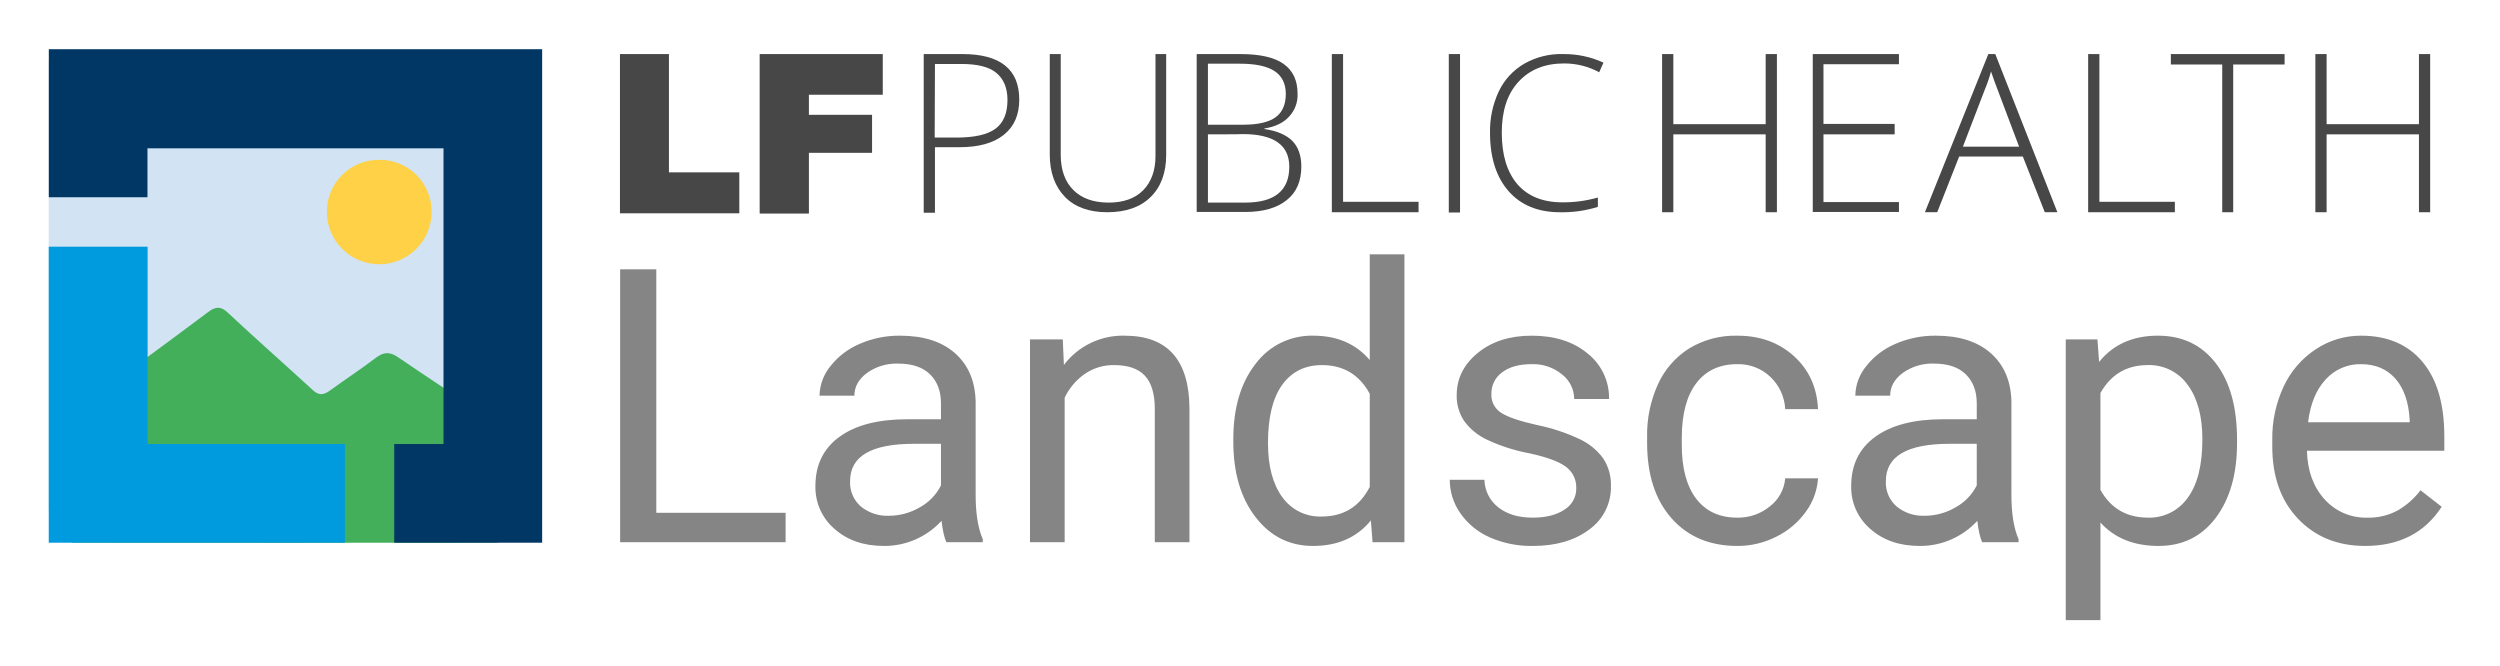
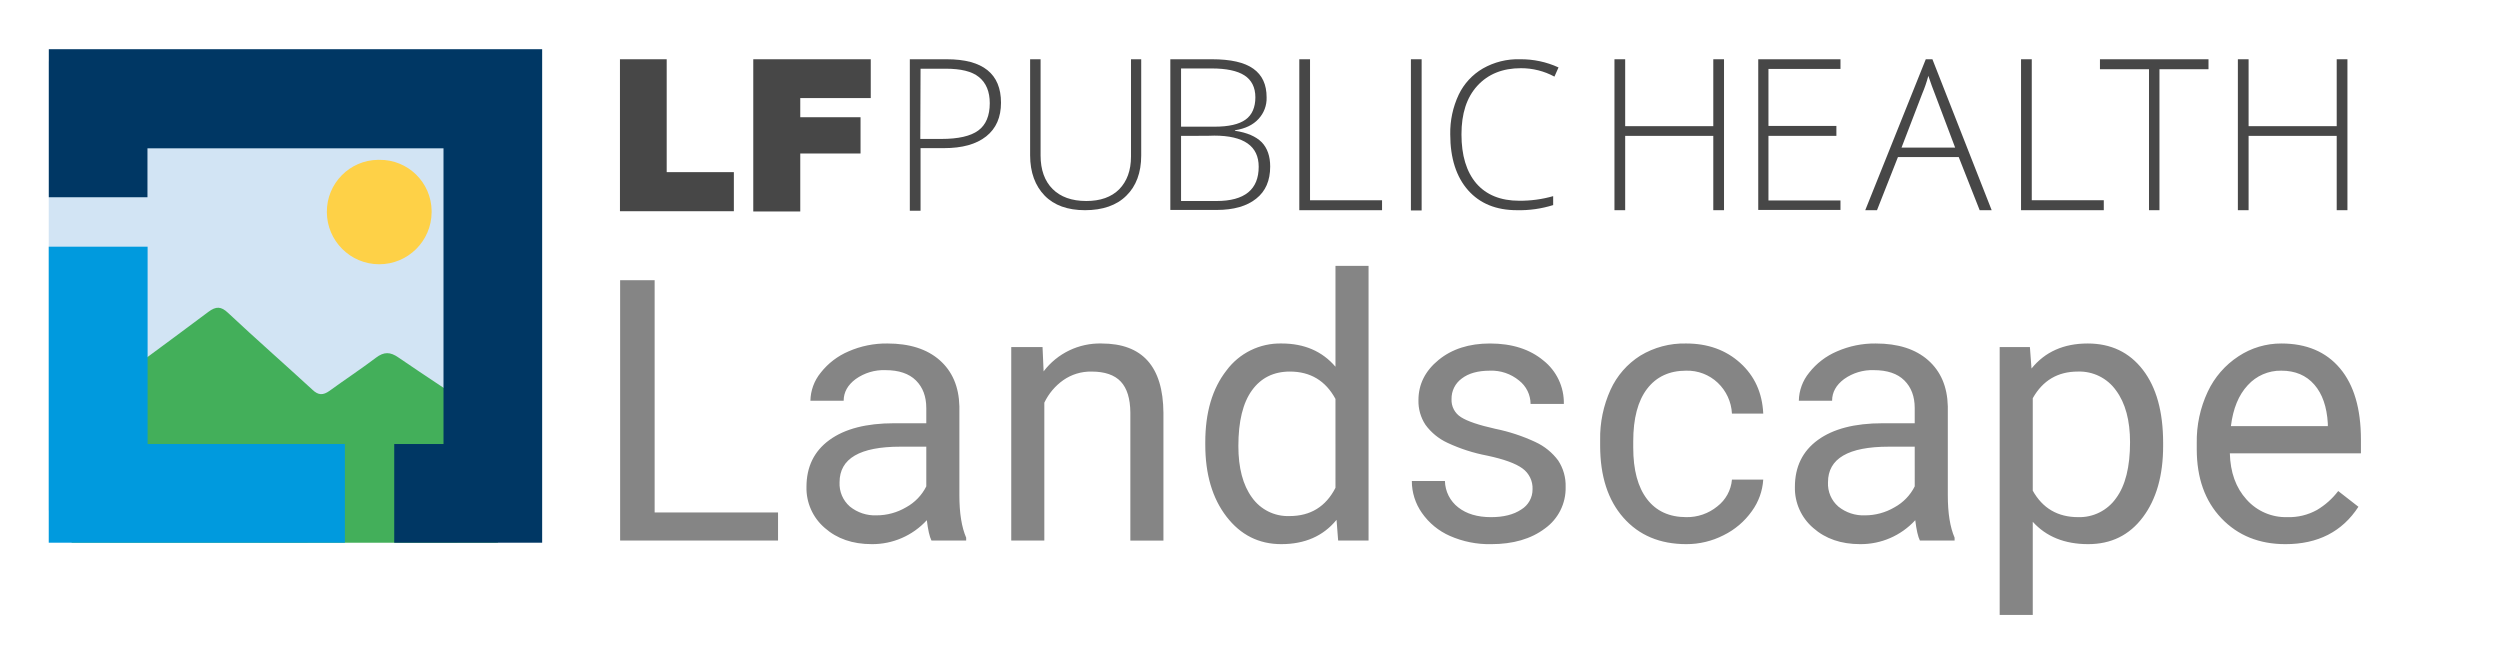
<svg xmlns="http://www.w3.org/2000/svg" id="Layer_1" data-name="Layer 1" viewBox="0 0 968.24 257.74">
  <defs>
    <style>.cls-1{fill:none;}.cls-2{fill:#fc0;}.cls-3{fill:#d2e4f4;}.cls-4{fill:#fed147;}.cls-5{clip-path:url(#clip-path);}.cls-6{fill:#43af5a;}.cls-7{fill:#666;opacity:0.8;isolation:isolate;}.cls-8{fill:#009ade;}.cls-9{fill:#003764;}.cls-10{fill:#474747;}</style>
    <clipPath id="clip-path">
      <rect class="cls-1" x="27.744" y="103.439" width="165.108" height="130.182" />
    </clipPath>
  </defs>
  <path class="cls-1" d="M754.986,67.331a8.48,8.48,0,0,0,2.715-6.656,9.03,9.03,0,0,0-2.507-6.826q-2.508-2.412-7.486-2.489h-10.068v18.403h9.804Q752.27,69.763,754.986,67.331Zm-12.083,128.324a11.505,11.505,0,0,0,3.962,9.293,15.225,15.225,0,0,0,10.182,3.349,22.22,22.22,0,0,0,11.275-3.076,18.612,18.612,0,0,0,7.721-7.994v-15.17h-9.908q-23.234,0-23.232,13.598Zm-205.609-42.297q-9.295,0-14.487,7.175-5.194,7.175-5.193,21.25,0,12.575,5.193,19.68a16.784,16.784,0,0,0,14.35,7.107q12.024,0,17.56-10.797v-33.96q-5.672-10.454-17.424-10.455Zm14.134-85.235q2.678-2.395,2.678-6.92a9.499,9.499,0,0,0-2.715-7.109,10.472,10.472,0,0,0-7.467-2.734h-11.727v19.157h11.463q5.09,0,7.768-2.394Zm137.415,9.974h15.914l-7.957-22.777-7.957,22.777Zm227.279,74.919a16.864,16.864,0,0,0-12.846,5.57q-5.193,5.569-6.423,15.613h37.035v-.956q-.548-9.636-5.193-14.93-4.647-5.295-12.573-5.297Zm-515.043-101.656h-6.675v39.52h6.222q7.504,0,11.52-4.686,4.017-4.686,4.092-13.455v-3.048q0-8.92-3.884-13.625-3.885-4.706-11.275-4.706Zm-35.845,144.295a11.505,11.505,0,0,0,3.964,9.293,15.224,15.224,0,0,0,10.181,3.349,22.22,22.22,0,0,0,11.275-3.076,18.605,18.605,0,0,0,7.721-7.994v-15.17h-9.907q-23.234,0-23.233,13.598Zm473.127-42.297q-11.479,0-17.22,10.182v35.327q5.671,10.113,17.356,10.113a17.087,17.087,0,0,0,14.452-7.209q5.365-7.208,5.365-21.422-0-12.505-5.33-19.748a17.17,17.17,0,0,0-14.623-7.243Z" />
  <path class="cls-2" d="M166.521,99.583a25.272,25.272,0,1,0-.25.001Q166.396,99.584,166.521,99.583Z" />
  <path class="cls-3" d="M18.877,23.73H193.825v173.975H18.877Z" />
  <g id="gPSyY2">
    <path class="cls-4" d="M146.927,61.903a20.017,20.017,0,0,1,20.239,19.792v0q.003.273-.001.546a20.288,20.288,0,0,1-40.575-.1,20.078,20.078,0,0,1,19.916-20.238q.211-.002.422.001Z" />
    <g class="cls-5">
      <path class="cls-6" d="M14.433,123.137V49.024c0-9.375,4.116-13.125,14.408-13.125H191.875c9.75,0,13.758,3.553,13.866,12.434q.163,74.459,0,148.918c0,8.98-4.441,12.928-14.408,12.928-54.381.099-108.653,0-163.034,0-9.316,0-13.866-4.244-13.866-12.632Zm95.762-75.002c-25.674,0-51.348.099-76.913-.099-3.9,0-5.633.789-5.633,4.737.108,33.652.108,67.205.108,100.857,0,1.48-.758,3.454,1.3,4.145,1.733.691,2.817-.987,4.008-1.776,15.924-11.744,31.848-23.389,47.664-35.231,2.925-2.171,4.875-2.171,7.583.395,10.724,10.066,21.882,19.836,32.715,29.803,2.275,2.171,4.116,2.171,6.608.395,5.958-4.342,12.133-8.388,17.982-12.829,3.142-2.368,5.525-2.27,8.666-.099,10.833,7.401,21.774,14.606,32.823,21.81,1.3.888,2.6,2.665,4.441,1.875s1.192-2.763,1.192-4.342q0-52.402.108-104.706c0-4.046-1.3-5.132-5.633-5.132-25.674.197-51.348.197-77.021.197Z" />
    </g>
  </g>
-   <path class="cls-7" d="M254.183,104.313H240.175V209.989h64.089V198.595h-50.081V104.313Zm123.678,51.17q-.291-11.903-7.984-18.69-7.693-6.785-21.265-6.786a38.095,38.095,0,0,0-15.715,3.193,28.494,28.494,0,0,0-11.323,8.674,18.528,18.528,0,0,0-4.173,11.359h13.5q0-5.152,4.864-8.782a19.579,19.579,0,0,1,12.047-3.629q8.202,0,12.412,4.174,4.208,4.174,4.209,11.212V162.377H351.368q-16.912,0-26.237,6.786-9.327,6.787-9.326,19.052a21.248,21.248,0,0,0,7.438,16.657q7.44,6.569,19.052,6.567a29.955,29.955,0,0,0,22.355-9.725q.726,5.954,1.888,8.274h14.08v-1.162q-2.758-6.385-2.757-17.201ZM364.433,187.998a19.762,19.762,0,0,1-8.2,8.491,23.602,23.602,0,0,1-11.977,3.267,16.171,16.171,0,0,1-10.814-3.558,12.22,12.22,0,0,1-4.209-9.87q0-14.443,24.678-14.444h10.523Zm71.129-57.992a28.615,28.615,0,0,0-23.517,11.323l-.435-9.871H398.91v78.532h13.426v-55.958a23.655,23.655,0,0,1,7.694-9.145,19.381,19.381,0,0,1,11.467-3.484q8.057,0,11.868,4.065,3.81,4.066,3.883,12.556v51.967h13.426V158.096q-.217-28.089-25.112-28.089Zm94.935,9.435q-8.057-9.435-21.846-9.435a27.081,27.081,0,0,0-22.428,10.996q-8.565,10.996-8.564,29.069v1.015q0,18.003,8.602,29.178,8.601,11.177,22.245,11.176,14.371,0,22.427-9.871l.653,8.42h12.339V98.506H530.497Zm0,49.137q-5.878,11.47-18.652,11.468a17.828,17.828,0,0,1-15.242-7.548q-5.517-7.548-5.516-20.904,0-14.951,5.516-22.572,5.514-7.621,15.387-7.621,12.482,0,18.508,11.105Zm81.146-18.58a72.473,72.473,0,0,0-16.294-5.371q-10.055-2.248-13.9-4.717a8.143,8.143,0,0,1-3.846-7.331,10.052,10.052,0,0,1,4.136-8.347q4.137-3.193,11.468-3.194a17.545,17.545,0,0,1,11.794,3.993,12.122,12.122,0,0,1,4.681,9.508h13.5a21.902,21.902,0,0,0-8.31-17.637q-8.313-6.895-21.665-6.896-12.703,0-20.867,6.678-8.166,6.678-8.166,16.331a17.357,17.357,0,0,0,2.868,10.016,23.021,23.021,0,0,0,8.854,7.257,67.622,67.622,0,0,0,16.186,5.226q10.196,2.177,14.298,5.19a9.889,9.889,0,0,1,4.1,8.455,9.479,9.479,0,0,1-4.608,8.238q-4.61,3.086-12.23,3.085-8.274,0-13.319-3.956a13.897,13.897,0,0,1-5.407-10.706h-13.429a22.474,22.474,0,0,0,4.101,12.955,27.135,27.135,0,0,0,11.359,9.326,39.556,39.556,0,0,0,16.693,3.339q13.426,0,21.847-6.351a20.097,20.097,0,0,0,8.419-16.875A18.478,18.478,0,0,0,620.896,177.51a23.773,23.773,0,0,0-9.255-7.512Zm45.325-21.593q5.623-7.366,15.859-7.367a17.951,17.951,0,0,1,12.81,4.9,18.51,18.51,0,0,1,5.77,12.52H704.109q-.582-12.628-9.326-20.539-8.747-7.911-21.955-7.912a34.327,34.327,0,0,0-18.617,4.936,32.057,32.057,0,0,0-12.084,13.862,47.276,47.276,0,0,0-4.211,20.396v2.25q0,18.581,9.473,29.287,9.47,10.707,25.512,10.705a32.998,32.998,0,0,0,15.134-3.628,30.605,30.605,0,0,0,11.43-9.725,24.36,24.36,0,0,0,4.645-12.846H691.407a15.324,15.324,0,0,1-5.95,10.886,19.342,19.342,0,0,1-12.557,4.355q-10.381,0-15.968-7.33-5.59-7.33-5.588-20.904v-2.541q0-13.935,5.624-21.302Zm122.045,7.077q-.291-11.903-7.984-18.69-7.693-6.785-21.265-6.786a38.095,38.095,0,0,0-15.714,3.193,28.485,28.485,0,0,0-11.323,8.674,18.529,18.529,0,0,0-4.174,11.359H732.053q0-5.152,4.864-8.782a19.58,19.58,0,0,1,12.048-3.629q8.201,0,12.411,4.174t4.211,11.212V162.377H752.521q-16.912,0-26.238,6.786-9.326,6.787-9.326,19.052a21.248,21.248,0,0,0,7.44,16.657q7.439,6.569,19.051,6.567a29.957,29.957,0,0,0,22.356-9.725q.723,5.954,1.887,8.274h14.08v-1.162q-2.76-6.385-2.758-17.201Zm-13.426,32.516a19.769,19.769,0,0,1-8.202,8.491,23.601,23.601,0,0,1-11.976,3.267,16.172,16.172,0,0,1-10.815-3.558,12.22,12.22,0,0,1-4.208-9.87q0-14.443,24.677-14.444H765.586Zm70.184-57.992q-14.588,0-22.79,10.162l-.653-8.71H800.061V240.183h13.428V202.369q8.2,9.073,22.499,9.071,14.007,0,22.21-10.959,8.2-10.959,8.201-28.887v-1.233q-0-19.015-8.238-29.687-8.238-10.669-22.391-10.669Zm11.503,62.819a18.15,18.15,0,0,1-15.351,7.658q-12.409,0-18.434-10.743V152.215q6.097-10.814,18.29-10.815a18.238,18.238,0,0,1,15.532,7.693q5.662,7.694,5.661,20.976,0,15.098-5.699,22.754Zm67.101-62.819a31.384,31.384,0,0,0-17.383,5.19,34.808,34.808,0,0,0-12.484,14.371,47.129,47.129,0,0,0-4.464,20.867v2.467q0,17.565,10.016,28.052,10.016,10.489,25.984,10.487,19.742,0,29.612-15.168l-8.2-6.387a30.257,30.257,0,0,1-8.638,7.693,23.389,23.389,0,0,1-12.048,2.903,21.331,21.331,0,0,1-16.513-7.149q-6.495-7.148-6.785-18.762h53.202v-5.589q0-18.797-8.493-28.887-8.49-10.089-23.806-10.089ZM933.247,163.538h-39.338q1.306-10.67,6.822-16.584a17.913,17.913,0,0,1,13.645-5.916q8.418,0,13.355,5.625,4.935,5.626,5.516,15.858Z" />
+   <path class="cls-7" d="M253.54,108.513H240.172v100.846h61.159V198.485H253.54V108.513Zm118.024,48.831q-.278-11.359-7.619-17.836-7.342-6.475-20.293-6.476a36.354,36.354,0,0,0-14.997,3.047,27.191,27.191,0,0,0-10.805,8.277,17.681,17.681,0,0,0-3.983,10.84h12.883q0-4.916,4.641-8.381a18.684,18.684,0,0,1,11.497-3.464q7.827,0,11.844,3.984,4.016,3.984,4.017,10.7v5.888H346.282q-16.139,0-25.038,6.476-8.901,6.477-8.9,18.181a20.277,20.277,0,0,0,7.098,15.896q7.099,6.268,18.181,6.267a28.585,28.585,0,0,0,21.333-9.281q.692,5.681,1.801,7.896h13.437v-1.109q-2.632-6.093-2.631-16.415Zm-12.814,31.029a18.859,18.859,0,0,1-7.825,8.103,22.523,22.523,0,0,1-11.43,3.118,15.431,15.431,0,0,1-10.32-3.396,11.662,11.662,0,0,1-4.017-9.419q0-13.782,23.55-13.783h10.042Zm67.878-55.341a27.307,27.307,0,0,0-22.442,10.805l-.416-9.42H391.651v74.942h12.812v-53.4a22.574,22.574,0,0,1,7.343-8.727,18.495,18.495,0,0,1,10.943-3.325q7.688,0,11.325,3.879,3.636,3.88,3.706,11.982v49.592h12.812v-49.522q-.207-26.805-23.964-26.805Zm90.595,9.004q-7.688-9.004-20.847-9.004a25.843,25.843,0,0,0-21.403,10.493q-8.174,10.493-8.173,27.74v.969q0,17.18,8.208,27.844,8.207,10.666,21.228,10.665,13.714,0,21.402-9.42l.623,8.035h11.775V102.971H517.223Zm0,46.891Q511.613,199.872,499.423,199.87a17.013,17.013,0,0,1-14.546-7.203q-5.265-7.203-5.264-19.948,0-14.268,5.264-21.541,5.262-7.273,14.683-7.273,11.911,0,17.661,10.597Zm77.436-17.73a69.16,69.16,0,0,0-15.549-5.126q-9.595-2.145-13.264-4.502a7.77,7.77,0,0,1-3.67-6.996,9.593,9.593,0,0,1,3.947-7.965q3.948-3.047,10.944-3.048a16.743,16.743,0,0,1,11.255,3.81,11.568,11.568,0,0,1,4.467,9.073h12.883a20.901,20.901,0,0,0-7.931-16.83q-7.933-6.579-20.675-6.58-12.122,0-19.913,6.373-7.793,6.373-7.793,15.585a16.563,16.563,0,0,0,2.737,9.559,21.969,21.969,0,0,0,8.45,6.925,64.531,64.531,0,0,0,15.446,4.987q9.73,2.078,13.645,4.953a9.437,9.437,0,0,1,3.913,8.069,9.046,9.046,0,0,1-4.397,7.862q-4.399,2.945-11.671,2.944-7.896,0-12.71-3.775a13.262,13.262,0,0,1-5.159-10.216H546.797a21.446,21.446,0,0,0,3.914,12.363,25.894,25.894,0,0,0,10.84,8.9,37.747,37.747,0,0,0,15.93,3.187q12.812,0,20.848-6.06a19.178,19.178,0,0,0,8.034-16.104,17.633,17.633,0,0,0-2.874-10.216,22.686,22.686,0,0,0-8.832-7.168Zm43.254-20.606q5.366-7.03,15.134-7.031a17.131,17.131,0,0,1,12.224,4.676,17.664,17.664,0,0,1,5.506,11.948h12.121q-.555-12.051-8.9-19.601-8.347-7.55-20.952-7.551a32.758,32.758,0,0,0-17.766,4.71,30.591,30.591,0,0,0-11.532,13.228,45.115,45.115,0,0,0-4.018,19.464v2.147q0,17.731,9.04,27.948,9.038,10.217,24.345,10.215a31.489,31.489,0,0,0,14.442-3.463,29.206,29.206,0,0,0,10.908-9.281,23.247,23.247,0,0,0,4.433-12.259h-12.121a14.624,14.624,0,0,1-5.678,10.389,18.458,18.458,0,0,1-11.983,4.156q-9.906,0-15.238-6.995-5.335-6.995-5.333-19.948V170.918q0-13.298,5.367-20.328Zm116.466,6.754q-.278-11.359-7.62-17.836-7.342-6.475-20.293-6.476a36.354,36.354,0,0,0-14.996,3.047,27.182,27.182,0,0,0-10.805,8.277,17.682,17.682,0,0,0-3.984,10.84h12.883q0-4.916,4.641-8.381a18.685,18.685,0,0,1,11.498-3.464q7.826,0,11.843,3.984t4.018,10.7v5.888H729.098q-16.139,0-25.039,6.476-8.9,6.477-8.9,18.181a20.277,20.277,0,0,0,7.099,15.896q7.099,6.268,18.18,6.267a28.587,28.587,0,0,0,21.334-9.281q.69,5.681,1.801,7.896h13.437v-1.109q-2.634-6.093-2.632-16.415Zm-12.812,31.029a18.866,18.866,0,0,1-7.827,8.103,22.522,22.522,0,0,1-11.429,3.118,15.432,15.432,0,0,1-10.321-3.396,11.662,11.662,0,0,1-4.016-9.419q0-13.782,23.549-13.783h10.043Zm66.976-55.341q-13.921,0-21.748,9.697l-.623-8.312h-11.705V238.172h12.814V202.087q7.825,8.658,21.471,8.656,13.367,0,21.195-10.458,7.825-10.458,7.826-27.567V171.542q-0-18.146-7.862-28.33-7.862-10.181-21.367-10.181Zm10.978,59.947a17.32,17.32,0,0,1-14.649,7.308q-11.842,0-17.592-10.252V154.225q5.818-10.32,17.454-10.321a17.404,17.404,0,0,1,14.822,7.342q5.403,7.343,5.403,20.017,0,14.408-5.438,21.714Zm64.034-59.947a29.949,29.949,0,0,0-16.588,4.953,33.217,33.217,0,0,0-11.913,13.714,44.975,44.975,0,0,0-4.26,19.913v2.355q0,16.762,9.559,26.77,9.558,10.01,24.796,10.008,18.839,0,28.258-14.475l-7.825-6.095a28.874,28.874,0,0,1-8.243,7.342,22.32,22.32,0,0,1-11.498,2.77,20.356,20.356,0,0,1-15.758-6.822q-6.198-6.822-6.475-17.905H914.376v-5.334q0-17.938-8.105-27.567-8.102-9.627-22.717-9.627Zm18.008,31.999H864.022q1.247-10.182,6.511-15.826a17.094,17.094,0,0,1,13.021-5.646q8.033,0,12.744,5.368,4.709,5.369,5.264,15.133Z" />
  <path class="cls-8" d="M57.165,171.969V95.542H18.877v114.647H133.571V171.969Z" />
  <path class="cls-9" d="M209.975,19.057H18.903V76.392h38.208V57.444H171.769V171.969h-19.083v38.22h57.289Z" />
-   <polygon class="cls-10" points="240.107 20.939 259.075 20.939 259.075 66.753 286.335 66.753 286.335 82.611 240.107 82.611 240.107 20.939" />
-   <polygon class="cls-10" points="294.316 20.939 341.892 20.939 341.892 36.694 313.284 36.694 313.284 44.468 337.746 44.468 337.746 59.186 313.284 59.186 313.284 82.715 294.213 82.715 294.213 20.939 294.316 20.939" />
-   <path class="cls-10" d="M394.754,38.56c0,5.908-1.969,10.469-6.012,13.682s-9.743,4.768-17.102,4.768h-9.536V82.404h-4.353V20.939h15.029C387.395,20.939,394.754,26.847,394.754,38.56ZM362,53.278h8.499c6.945,0,11.92-1.14,15.029-3.42s4.664-6.012,4.664-11.091q0-6.996-4.353-10.572c-2.902-2.384-7.463-3.42-13.578-3.42H362.104L362,53.278Z" />
-   <path class="cls-10" d="M451.658,20.939V60.015c0,6.945-2.073,12.438-6.012,16.273-3.939,3.939-9.639,5.908-16.791,5.908-7.048,0-12.542-1.969-16.377-5.908s-5.908-9.432-5.908-16.377V20.939h4.25V60.015c0,5.804,1.658,10.365,4.872,13.578s7.774,4.872,13.682,4.872c5.701,0,10.158-1.555,13.371-4.768,3.11-3.213,4.768-7.566,4.768-13.267V20.939Z" />
-   <path class="cls-10" d="M463.578,20.939h16.791c7.566,0,13.164,1.244,16.791,3.835s5.39,6.426,5.39,11.609a12.215,12.215,0,0,1-3.317,8.81c-2.177,2.384-5.39,3.939-9.536,4.561v.207q7.307,1.088,10.883,4.664c2.28,2.384,3.42,5.701,3.42,9.847,0,5.701-1.866,10.054-5.701,13.06-3.731,3.006-9.121,4.561-15.962,4.561H463.474V20.939Zm4.25,27.364h13.578c5.701,0,9.95-.933,12.645-2.902,2.591-1.866,3.939-4.975,3.939-9.018s-1.555-7.048-4.457-8.914-7.359-2.799-13.267-2.799H467.827V48.303Zm0,3.731V78.465h14.407c11.402,0,17.102-4.664,17.102-13.889,0-8.396-6.012-12.645-18.035-12.645C481.302,52.034,467.827,52.034,467.827,52.034Z" />
-   <path class="cls-10" d="M515.818,82.196V20.939h4.353V78.154h29.229v4.042Z" />
-   <path class="cls-10" d="M561.113,82.3V20.939h4.353v61.361Z" />
-   <path class="cls-10" d="M605.786,24.567q-11.194,0-17.724,7.152c-4.353,4.768-6.426,11.298-6.426,19.694,0,8.499,1.969,15.133,6.012,19.901,4.042,4.664,9.847,7.048,17.413,7.048a48.713,48.713,0,0,0,13.786-1.866v3.628a45.715,45.715,0,0,1-14.718,2.073c-8.396,0-15.029-2.695-19.797-8.085s-7.256-12.956-7.256-22.699a36.238,36.238,0,0,1,3.42-16.066,24.596,24.596,0,0,1,9.847-10.676A28.653,28.653,0,0,1,605.371,20.939a36.475,36.475,0,0,1,15.651,3.317l-1.658,3.731A28.393,28.393,0,0,0,605.786,24.567Z" />
-   <path class="cls-10" d="M688.188,82.196H683.835V52.034H648.076V82.196h-4.353V20.939h4.353V48.095H683.835V20.939h4.353Z" />
-   <path class="cls-10" d="M735.453,82.093H702.077V20.939H735.453v3.939H706.224V47.992h27.571v4.042h-27.571V78.258H735.453Z" />
-   <path class="cls-10" d="M783.443,60.637H758.774L750.275,82.196h-4.768L770.072,20.939h2.695L796.814,82.196h-4.872ZM760.225,56.802H781.992L773.7,34.828c-.726-1.762-1.555-4.146-2.591-7.152a53.823,53.823,0,0,1-2.488,7.256Z" />
-   <path class="cls-10" d="M808.734,82.3V20.939h4.353V78.154h29.229v4.042H808.734Z" />
-   <path class="cls-10" d="M864.912,82.196h-4.25V24.981H840.762V20.939h44.051V24.981H864.912V82.196Z" />
-   <path class="cls-10" d="M941.199,82.196h-4.353V52.034H901.086V82.196h-4.353V20.939h4.353V48.095h35.759V20.939h4.353V82.196Z" />
+   <polygon class="cls-10" points="240.107 22.95 258.208 22.95 258.208 66.669 284.222 66.669 284.222 81.803 240.107 81.803 240.107 22.95" />
+   <polygon class="cls-10" points="291.838 22.95 337.239 22.95 337.239 37.985 309.939 37.985 309.939 45.403 333.283 45.403 333.283 59.449 309.939 59.449 309.939 81.902 291.739 81.902 291.739 22.95 291.838 22.95" />
+   <path class="cls-10" d="M387.684,39.765c0,5.638-1.879,9.99-5.737,13.056s-9.298,4.55-16.321,4.55h-9.1V81.605h-4.154v-58.655h14.342C380.662,22.95,387.684,28.588,387.684,39.765ZM356.428,53.811H364.539c6.627,0,11.375-1.088,14.342-3.264s4.451-5.737,4.451-10.584q0-6.677-4.154-10.089c-2.77-2.275-7.122-3.264-12.958-3.264h-9.693l-.099,27.201Z" />
+   <path class="cls-10" d="M441.987,22.95v37.29c0,6.627-1.978,11.869-5.737,15.529-3.759,3.759-9.199,5.638-16.024,5.638-6.726,0-11.968-1.879-15.628-5.638s-5.638-9.001-5.638-15.628V22.95h4.055v37.29c0,5.539,1.583,9.891,4.649,12.958s7.418,4.649,13.056,4.649c5.44,0,9.693-1.484,12.76-4.55,2.967-3.066,4.55-7.221,4.55-12.661V22.95Z" />
+   <path class="cls-10" d="M453.362,22.95h16.024c7.221,0,12.562,1.187,16.024,3.66s5.143,6.133,5.143,11.078a11.656,11.656,0,0,1-3.165,8.408c-2.077,2.275-5.143,3.759-9.1,4.352v.198q6.973,1.039,10.386,4.451c2.176,2.275,3.264,5.44,3.264,9.397,0,5.44-1.78,9.595-5.44,12.463-3.561,2.868-8.704,4.352-15.232,4.352H453.263V22.95ZM457.418,49.063h12.958c5.44,0,9.496-.89,12.067-2.77,2.473-1.78,3.759-4.748,3.759-8.605s-1.484-6.726-4.253-8.506S474.925,26.511,469.287,26.511H457.418V49.063Zm0,3.561V77.846h13.749c10.88,0,16.321-4.451,16.321-13.254,0-8.012-5.737-12.067-17.211-12.067C470.276,52.624,457.418,52.624,457.418,52.624Z" />
+   <path class="cls-10" d="M503.214,81.407V22.95h4.154V77.55h27.893v3.858Z" />
+   <path class="cls-10" d="M546.439,81.506V22.95h4.154V81.506Z" />
+   <path class="cls-10" d="M589.07,26.412q-10.683,0-16.914,6.825c-4.154,4.55-6.133,10.781-6.133,18.793,0,8.111,1.879,14.441,5.737,18.991,3.858,4.451,9.397,6.726,16.617,6.726A46.486,46.486,0,0,0,601.533,75.967v3.462a43.625,43.625,0,0,1-14.046,1.978c-8.012,0-14.342-2.572-18.892-7.715s-6.924-12.364-6.924-21.662a34.581,34.581,0,0,1,3.264-15.331,23.471,23.471,0,0,1,9.397-10.188,27.343,27.343,0,0,1,14.342-3.561,34.807,34.807,0,0,1,14.936,3.165l-1.583,3.561A27.095,27.095,0,0,0,589.07,26.412Z" />
+   <path class="cls-10" d="M667.705,81.407h-4.154V52.624H629.426v28.784H625.272V22.95h4.154V48.865h34.125V22.95h4.154Z" />
+   <path class="cls-10" d="M712.81,81.308H680.96V22.95h31.85v3.759H684.916V48.766h26.311v3.858H684.916V77.649h27.893Z" />
+   <path class="cls-10" d="M758.606,60.834H735.065L726.954,81.407H722.404l23.442-58.457h2.572l22.948,58.457h-4.649Zm-22.156-3.66h20.772l-7.913-20.969c-.692-1.682-1.484-3.956-2.473-6.825a51.362,51.362,0,0,1-2.374,6.924Z" />
+   <path class="cls-10" d="M782.741,81.506V22.95h4.154V77.55h27.893v3.858H782.741Z" />
+   <path class="cls-10" d="M836.351,81.407h-4.055V26.808H813.304V22.95h42.038V26.808h-18.991V81.407Z" />
+   <path class="cls-10" d="M909.151,81.407h-4.154V52.624H870.872v28.784h-4.154V22.95h4.154V48.865h34.125V22.95h4.154V81.407Z" />
</svg>
